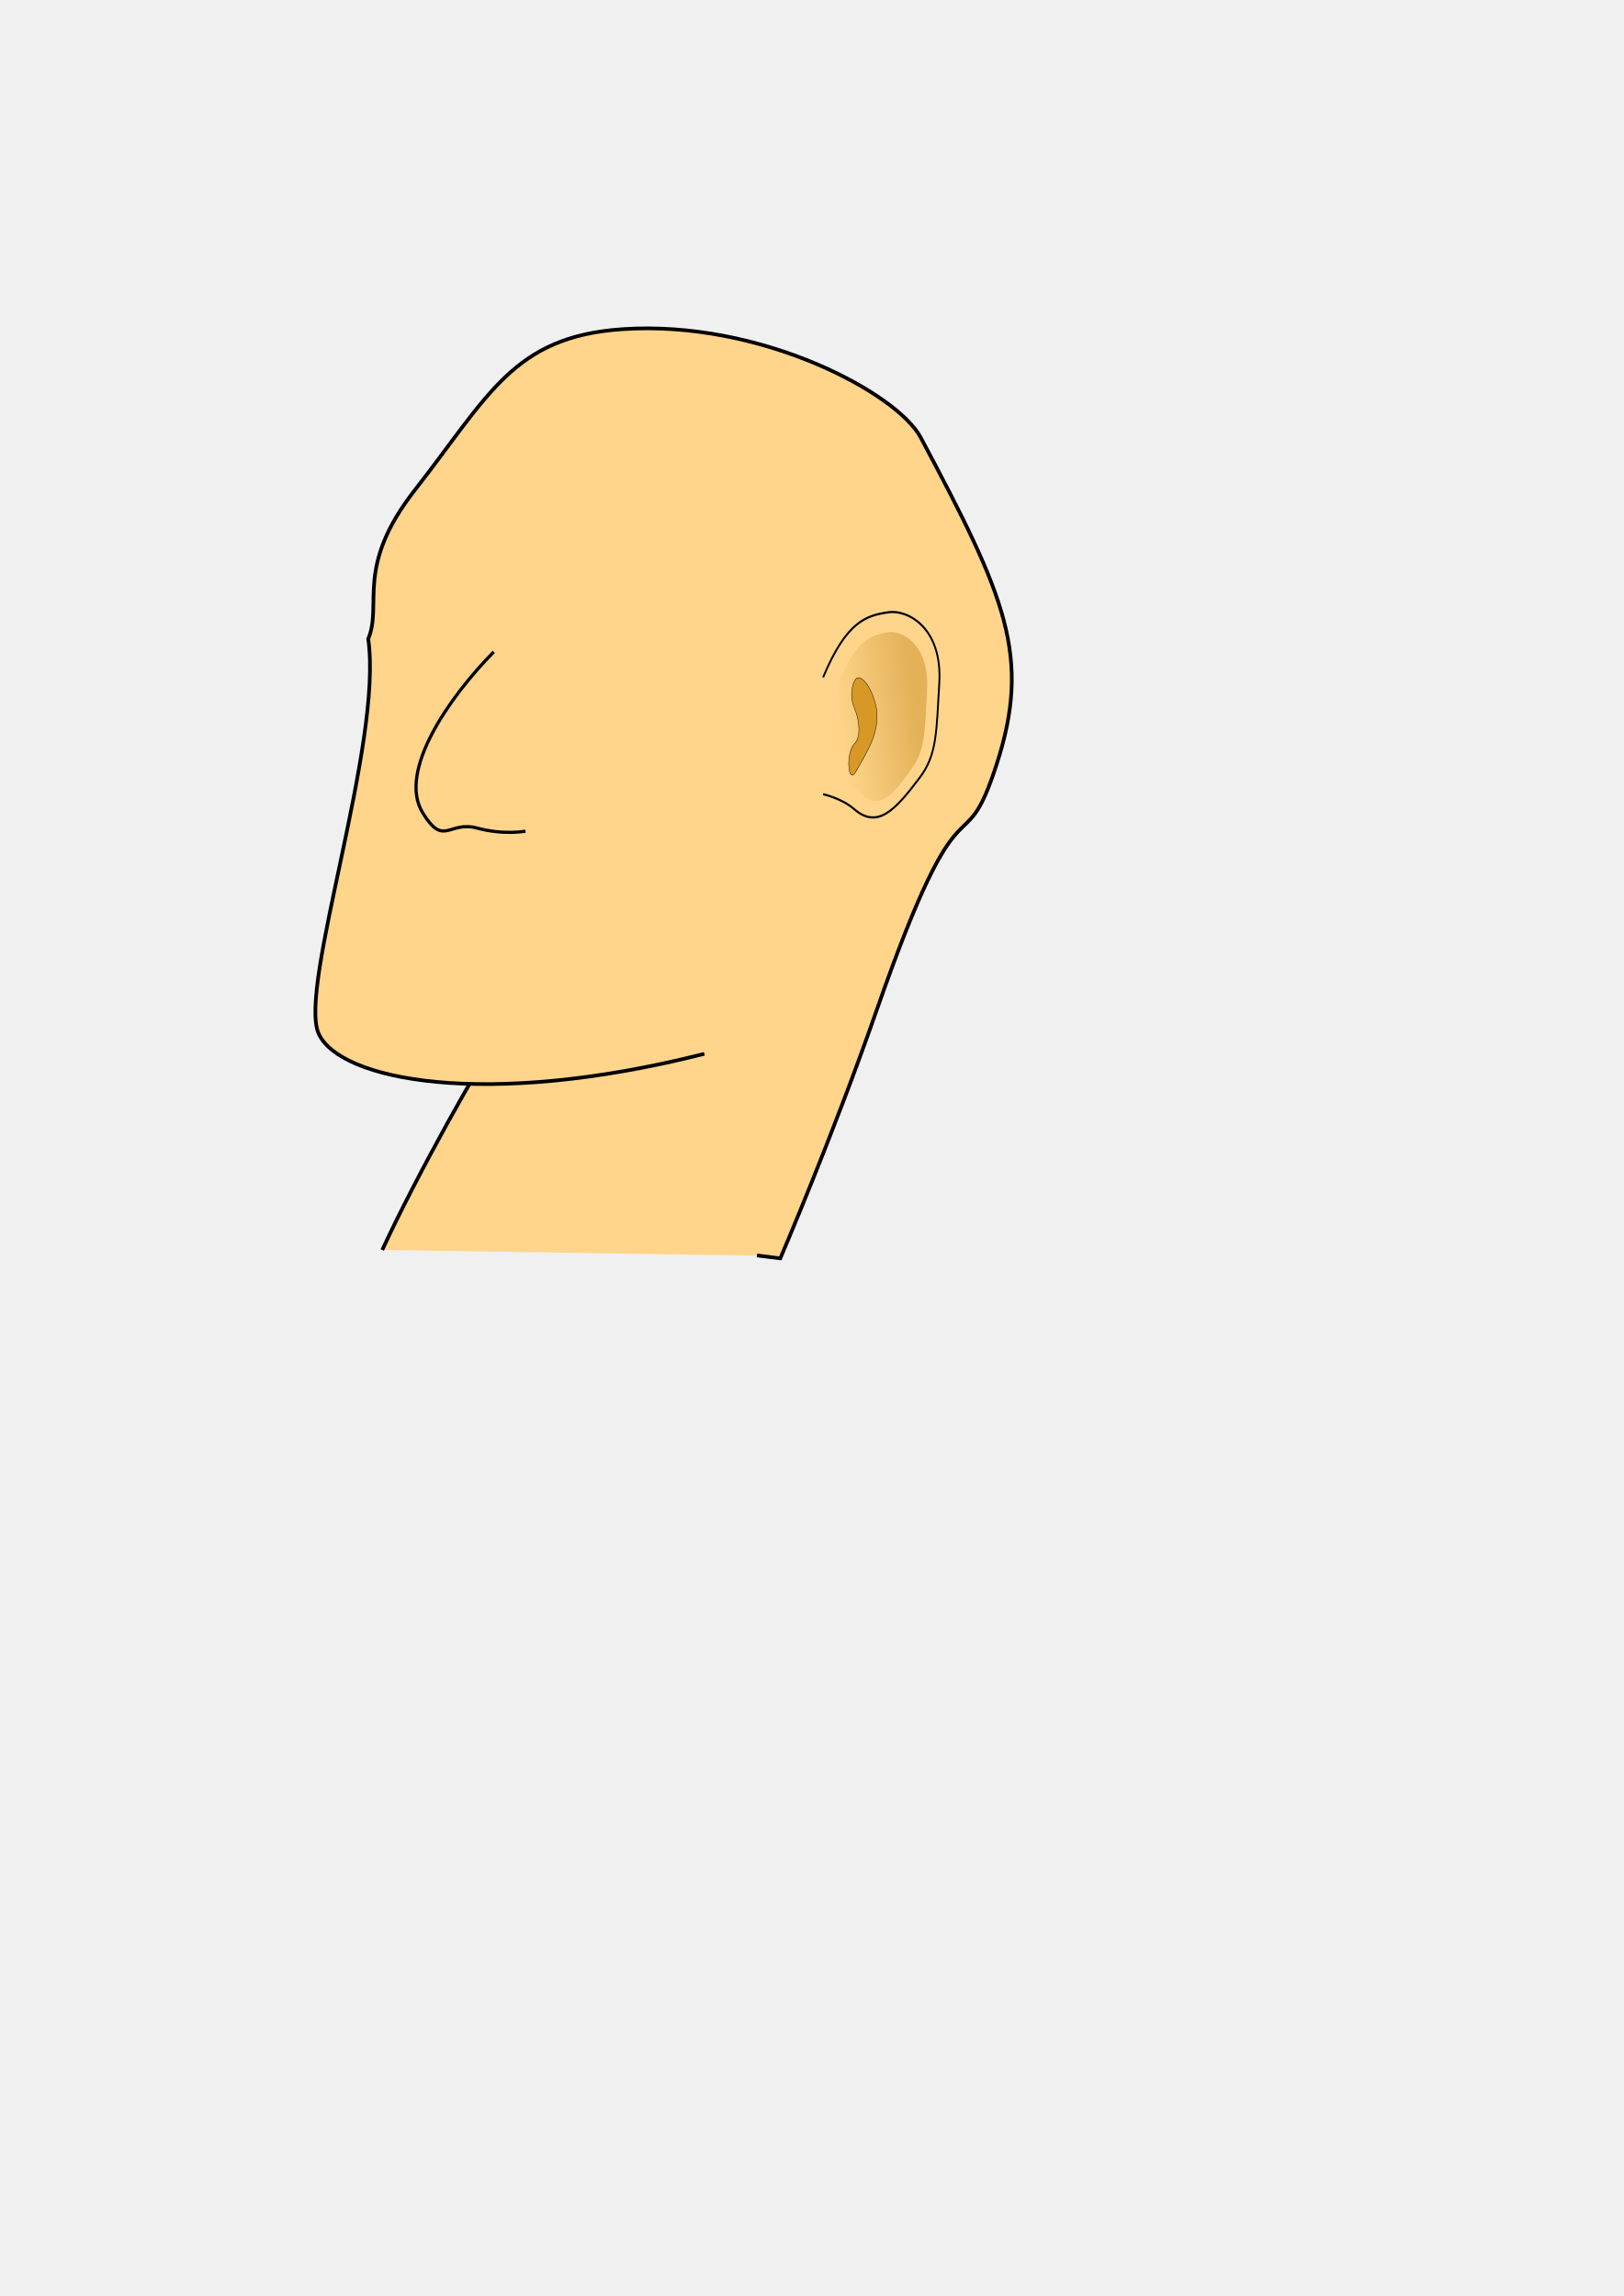
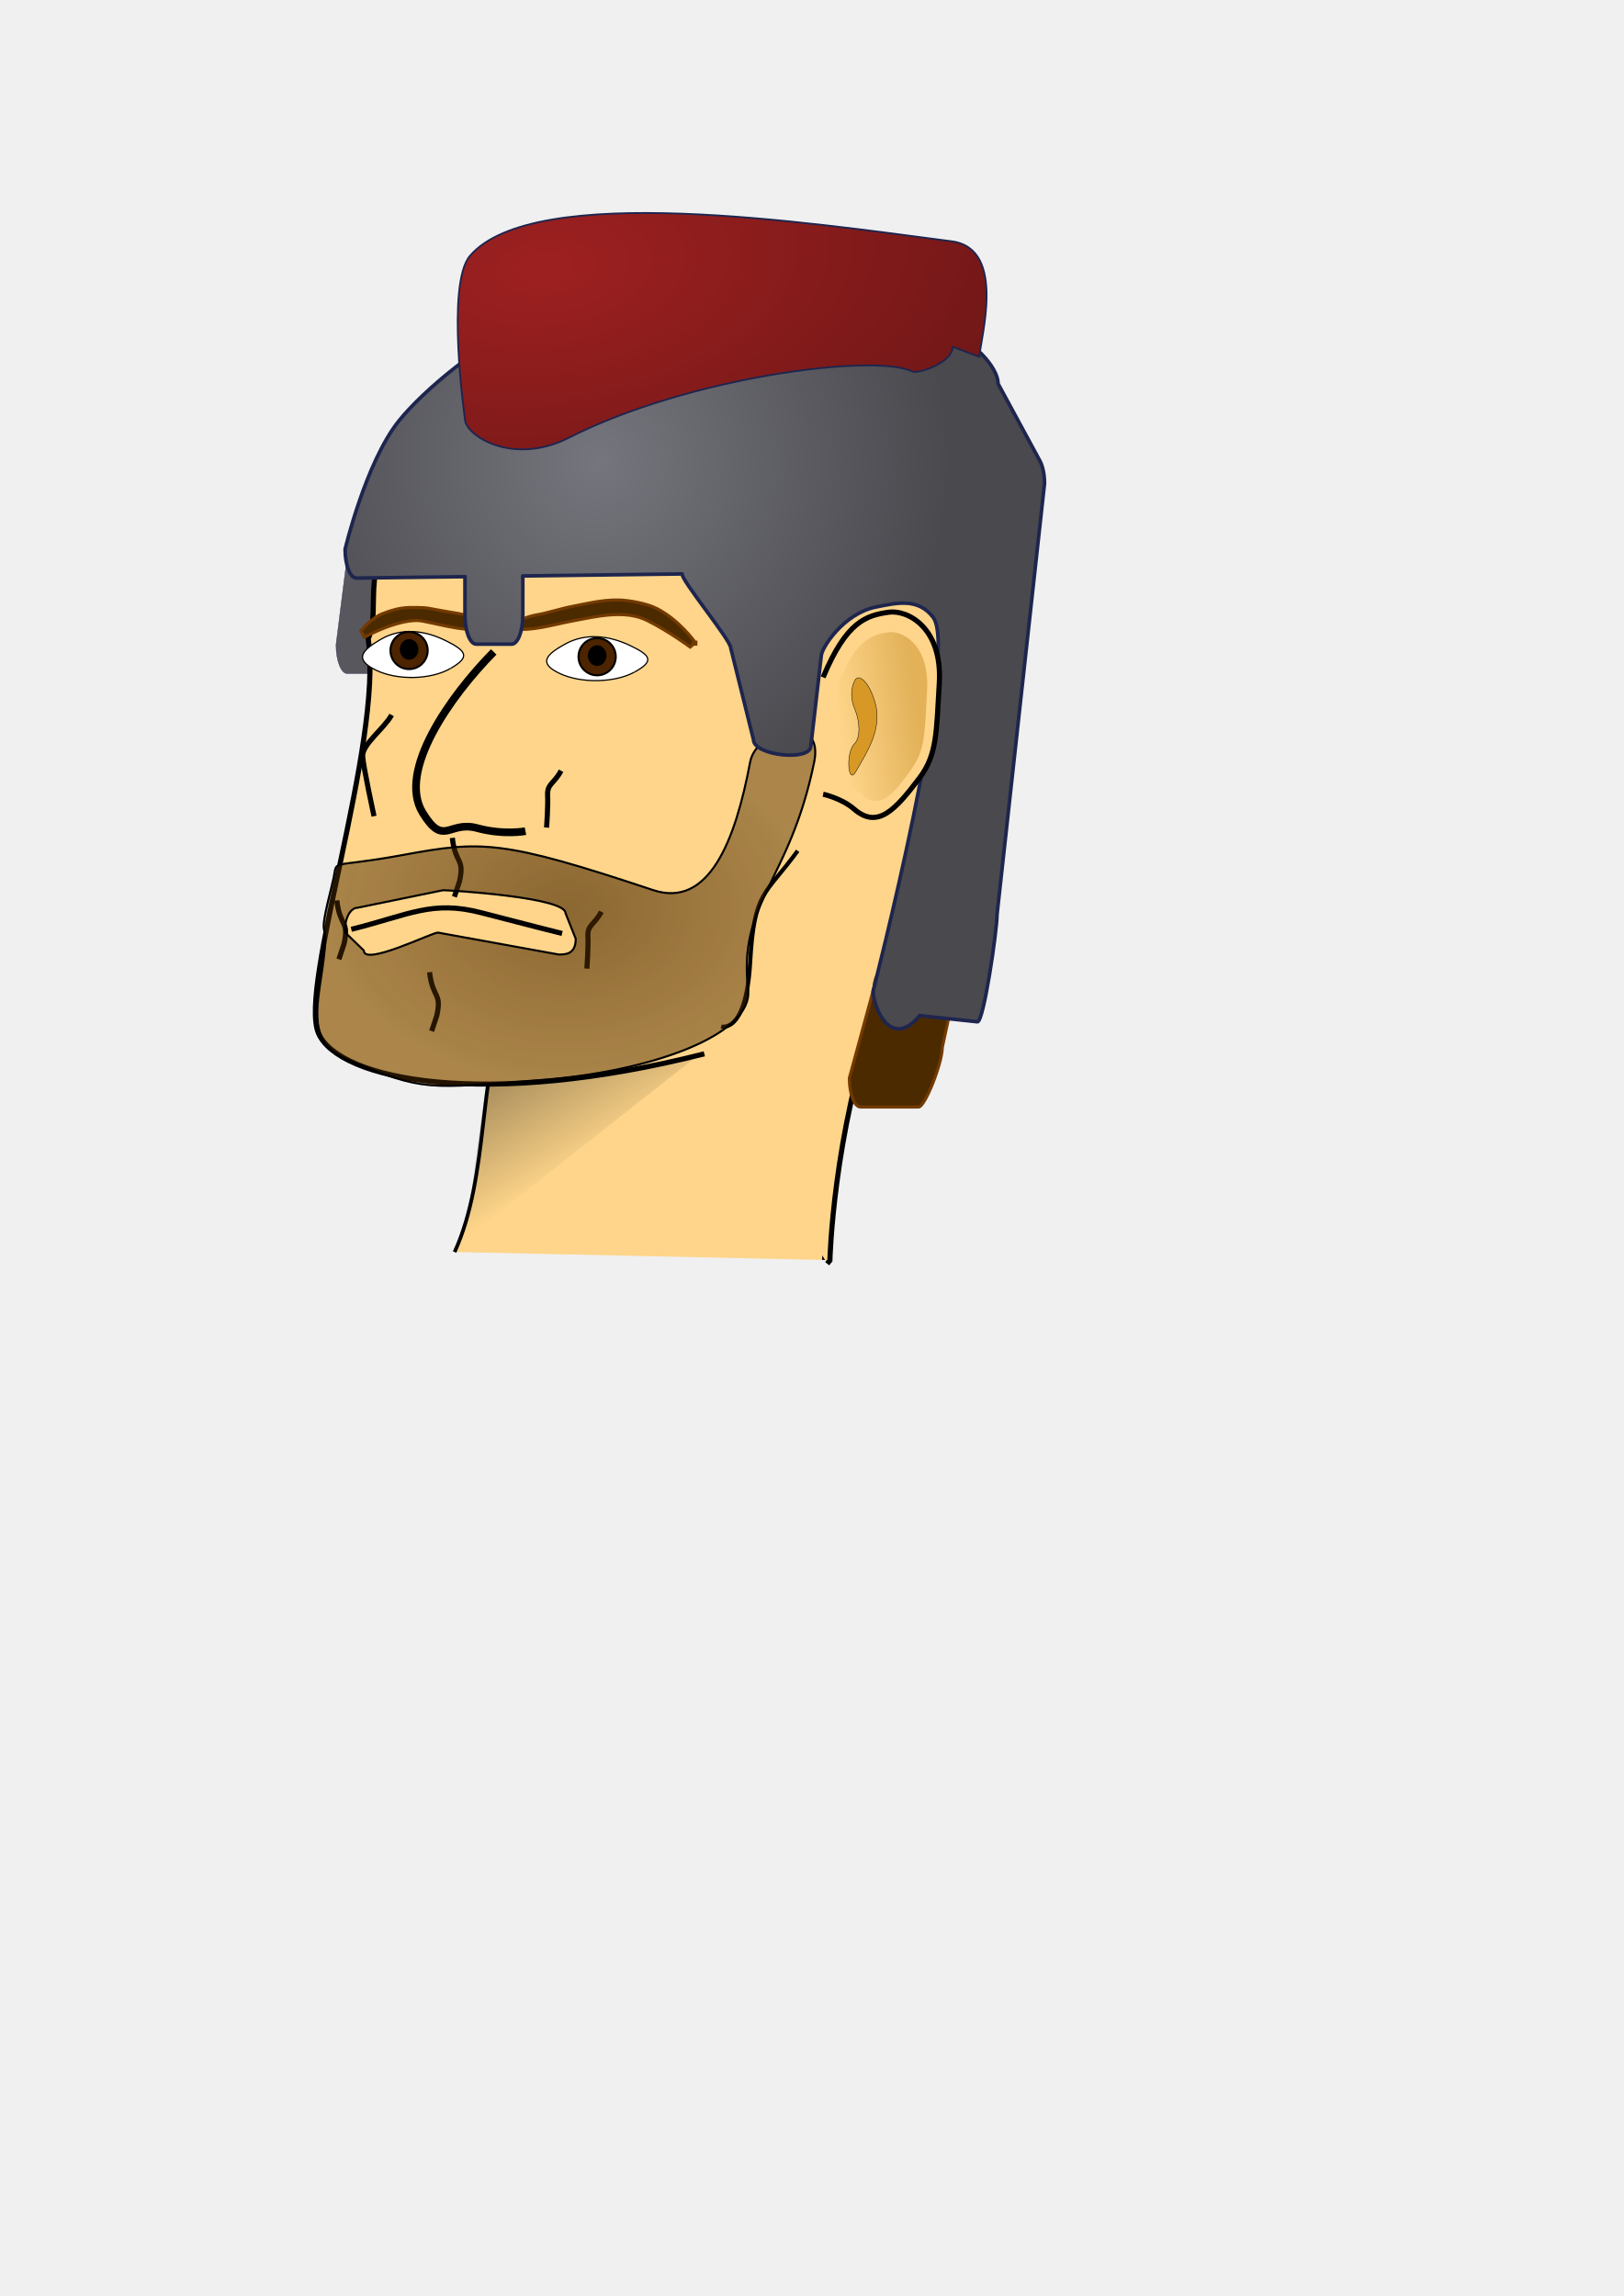
<svg xmlns="http://www.w3.org/2000/svg" xmlns:xlink="http://www.w3.org/1999/xlink" width="210mm" height="297mm" id="svg2">
  <defs id="defs4">
+     <linearGradient id="linearGradient2089">
+       <stop style="stop-color:#4b2a00;stop-opacity:0.643;" offset="0" id="stop2091" />
+       <stop style="stop-color:#4b2a00;stop-opacity:0.462;" offset="1" id="stop2093" />
+     </linearGradient>
+     <linearGradient id="linearGradient2125">
+       <stop style="stop-color:#9e2020;stop-opacity:1;" offset="0" id="stop2127" />
+       <stop style="stop-color:#711717;stop-opacity:1;" offset="1" id="stop2129" />
+     </linearGradient>
+     <linearGradient id="linearGradient2117">
+       <stop style="stop-color:#75757d;stop-opacity:1;" offset="0" id="stop2119" />
+       <stop style="stop-color:#49494e;stop-opacity:1;" offset="1" id="stop2121" />
+     </linearGradient>
+     <linearGradient id="linearGradient2104">
+       <stop style="stop-color:#000000;stop-opacity:0.543;" offset="0" id="stop2106" />
+       <stop style="stop-color:#000000;stop-opacity:0;" offset="1" id="stop2108" />
+     </linearGradient>
    <linearGradient id="linearGradient2041">
      <stop style="stop-color:#e2b158;stop-opacity:1;" offset="0" id="stop2043" />
      <stop style="stop-color:#e2b158;stop-opacity:0;" offset="1" id="stop2045" />
    </linearGradient>
    <linearGradient xlink:href="#linearGradient2041" id="linearGradient2047" x1="276.084" y1="793.076" x2="185.344" y2="808.791" gradientUnits="userSpaceOnUse" />
    <linearGradient xlink:href="#linearGradient2041" id="linearGradient2056" gradientUnits="userSpaceOnUse" x1="276.084" y1="793.076" x2="185.344" y2="808.791" />
+     <linearGradient xlink:href="#linearGradient2041" id="linearGradient2099" gradientUnits="userSpaceOnUse" x1="276.084" y1="793.076" x2="185.344" y2="808.791" gradientTransform="matrix(0.422866,0,0,0.506348,331.0721,-59.21297)" />
+     <linearGradient xlink:href="#linearGradient2104" id="linearGradient2110" x1="227.284" y1="494.253" x2="275.772" y2="575.065" gradientUnits="userSpaceOnUse" />
+     <radialGradient xlink:href="#linearGradient2117" id="radialGradient2123" cx="292.498" cy="228.511" fx="292.498" fy="228.511" r="171.828" gradientTransform="matrix(1,0,0,1.029131,0,-9.527926)" gradientUnits="userSpaceOnUse" />
+     <radialGradient xlink:href="#linearGradient2125" id="radialGradient2131" cx="267.286" cy="91.9" fx="267.286" fy="91.9" r="129.707" gradientTransform="matrix(0.113455,1.032122,-1.879379,0.206588,409.6756,-164.3716)" gradientUnits="userSpaceOnUse" />
+     <radialGradient xlink:href="#linearGradient2089" id="radialGradient2095" cx="276.803" cy="443.944" fx="276.803" fy="443.944" r="122.219" gradientTransform="matrix(1,0,0,0.715543,0,126.2832)" gradientUnits="userSpaceOnUse" />
  </defs>
  <g id="layer1">
-     <path style="fill:#fed58a;fill-opacity:1;fill-rule:evenodd;stroke:#000000;stroke-width:1.8;stroke-linecap:butt;stroke-linejoin:miter;stroke-miterlimit:4;stroke-dasharray:none;stroke-opacity:1" d="M 186.854,611.113 C 203.997,573.97 233.919,520.908 246.854,501.113 C 277.836,453.703 282.607,361.519 333.997,363.97 C 391.622,366.719 455.359,365.607 415.426,489.684 L 375.426,613.97" id="path2035" />
-     <path style="fill:#fed58a;fill-opacity:1;fill-rule:evenodd;stroke:#000000;stroke-width:1.8;stroke-linecap:butt;stroke-linejoin:miter;stroke-opacity:1;stroke-miterlimit:4;stroke-dasharray:none" d="M 344.286,515.219 C 237.143,542.362 165.714,528.076 155.714,505.219 C 145.714,482.362 187.298,363.45 180,312.362 C 187.143,295.219 173.288,277.317 202.857,239.505 C 238.955,193.344 250.86,164.552 304.286,160.934 C 372.137,156.338 438.571,192.362 450,213.791 C 491.746,292.064 504.286,320.934 487.143,373.791 C 470,426.648 471.503,370.719 428.571,493.791 C 407.143,555.219 381.429,615.219 381.429,615.219 L 370,613.791" id="path1306" />
-     <g id="g2051" transform="matrix(0.422866,0,0,0.506348,331.0721,-59.21297)">
-       <path id="path2037" d="M 168.571,770.934 C 195.714,716.648 218.59,711.218 244.286,708.076 C 265.603,705.47 306.74,722.426 302.857,776.648 C 299.453,824.176 300.39,845.567 280,868.076 C 251.919,899.076 231.565,917.89 204.286,898.076 C 189.991,887.694 168.571,883.791 168.571,883.791" style="fill:#fed58a;fill-opacity:1;fill-rule:evenodd;stroke:#000000;stroke-width:2.1;stroke-linecap:butt;stroke-linejoin:miter;stroke-miterlimit:4;stroke-dasharray:none;stroke-opacity:1" />
-       <path id="path2039" d="M 185.344,779.133 C 206.244,734.518 223.858,730.055 243.644,727.473 C 260.058,725.331 291.734,739.266 288.744,783.83 C 286.123,822.891 286.844,840.472 271.144,858.972 C 249.522,884.45 233.849,899.912 212.844,883.628 C 201.837,875.095 185.344,871.887 185.344,871.887" style="fill:url(#linearGradient2056);fill-opacity:1;fill-rule:evenodd;stroke:none;stroke-width:1.671;stroke-linecap:butt;stroke-linejoin:miter;stroke-miterlimit:4;stroke-dasharray:none;stroke-opacity:1" />
-       <path id="path2049" d="M 230.724,803.525 C 226.998,782.038 210.805,763.721 204.747,774.643 C 200.222,782.801 200.512,792.256 204.747,800.653 C 211.627,814.296 211.801,829.393 204.747,835.132 C 194.543,843.432 197.187,875.198 206.125,862.351 C 221.092,840.837 232.74,825.058 230.724,803.525 z " style="fill:#d89825;fill-opacity:1;fill-rule:evenodd;stroke:#000000;stroke-width:0.452px;stroke-linecap:butt;stroke-linejoin:miter;stroke-opacity:1" />
+     <path style="fill:#57575d;fill-opacity:1;fill-rule:evenodd;stroke:#1e254e;stroke-width:0.166;stroke-linejoin:round;stroke-miterlimit:4;stroke-opacity:1" d="M 174.817,260.156 L 186.817,264.196 C 189.871,264.196 192.33,270.478 192.33,278.281 L 192.33,315.255 C 192.33,323.058 189.871,329.34 186.817,329.34 L 169.767,329.34 C 166.712,329.34 164.254,323.058 164.254,315.255 L 169.304,275.25 C 169.304,267.448 171.763,260.156 174.817,260.156 z " id="rect2087" />
+     <path style="fill:#fed58a;fill-opacity:1;fill-rule:evenodd;stroke:#000000;stroke-width:1.8;stroke-linecap:butt;stroke-linejoin:miter;stroke-miterlimit:4;stroke-dasharray:none;stroke-opacity:1" d="M 222.21,612.123 C 239.353,574.98 233.919,520.908 246.854,501.113 C 277.836,453.703 282.607,361.519 333.997,363.97 C 391.622,366.719 428.492,359.996 415.426,489.684 L 402.7,615.99" id="path2035" />
+     <path style="fill:url(#linearGradient2110);fill-opacity:1.0;fill-rule:evenodd;stroke:none;stroke-width:1px;stroke-linecap:butt;stroke-linejoin:miter;stroke-opacity:1" d="M 240.416,509.91 C 342.442,514.961 342.442,514.961 342.442,514.961 L 227.284,605.875 L 240.416,509.91 z " id="path2102" />
+     <path style="fill:#fed58a;fill-opacity:1;fill-rule:evenodd;stroke:#000000;stroke-width:2.5;stroke-linecap:butt;stroke-linejoin:miter;stroke-opacity:1;stroke-miterlimit:4;stroke-dasharray:none" d="M 344.286,515.219 C 237.143,542.362 165.714,528.076 155.714,505.219 C 145.714,482.362 187.298,363.45 180,312.362 C 187.143,295.219 173.288,277.317 202.857,239.505 C 238.955,193.344 250.86,164.552 304.286,160.934 C 372.137,156.338 438.571,192.362 450,213.791 C 491.746,292.064 504.286,320.934 487.143,373.791 C 470,426.648 471.503,370.719 428.571,493.791 C 407.143,555.219 405.672,616.229 405.672,616.229 L 404.345,617.831" id="path1306" />
+     <path style="fill:none;fill-opacity:0.75;fill-rule:evenodd;stroke:#000000;stroke-width:3.75;stroke-linecap:butt;stroke-linejoin:miter;stroke-miterlimit:4;stroke-dasharray:none;stroke-opacity:1" d="M 241.345,318.717 C 219.914,340.437 194.175,377.031 206.612,397.36 C 217.032,414.39 219.324,401.083 233.216,404.85 C 246.38,408.419 256.864,406.348 256.864,406.348" id="path2058" />
+     <path style="fill:#ffffff;fill-opacity:1;fill-rule:evenodd;stroke:#000000;stroke-width:0.606px;stroke-linecap:butt;stroke-linejoin:miter;stroke-opacity:1" d="M 220.173,326.834 C 210.437,332.399 194.037,332.716 183.567,327.542 C 173.096,322.368 176.644,318 186.379,312.436 C 196.115,306.872 207.334,308.003 217.805,313.177 C 228.242,318.334 229.913,321.211 220.262,326.783" id="path1315" />
+     <path style="fill:#ffffff;fill-opacity:1;fill-rule:evenodd;stroke:#000000;stroke-width:0.593px;stroke-linecap:butt;stroke-linejoin:miter;stroke-opacity:1" d="M 310.178,328.569 C 300.442,333.889 284.043,334.192 273.572,329.246 C 263.102,324.299 266.649,320.122 276.385,314.802 C 286.12,309.482 297.34,310.564 307.81,315.511 C 318.247,320.442 319.918,323.192 310.267,328.52" id="path2044" />
+     <path style="fill:none;fill-opacity:0.75;fill-rule:evenodd;stroke:#000000;stroke-width:2.5;stroke-linecap:butt;stroke-linejoin:miter;stroke-opacity:1;stroke-miterlimit:4;stroke-dasharray:none" d="M 171.726,454.352 C 200.01,447.281 211.193,439.931 235.366,446.271 C 255.974,451.675 274.761,456.372 274.761,456.372" id="path2046" />
+     <path style="fill:none;fill-opacity:0.75;fill-rule:evenodd;stroke:#000000;stroke-width:2.5;stroke-linecap:butt;stroke-linejoin:miter;stroke-opacity:1;stroke-miterlimit:4;stroke-dasharray:none" d="M 293.954,445.766 C 290.419,452.332 287.091,452.034 287.388,457.887 C 287.643,462.901 286.883,473.545 286.883,473.545" id="path2048" />
+     <path style="fill:none;fill-opacity:0.75;fill-rule:evenodd;stroke:#000000;stroke-width:2.5;stroke-linecap:butt;stroke-linejoin:miter;stroke-opacity:1;stroke-miterlimit:4;stroke-dasharray:none" d="M 164.655,440.21 C 166.17,453.342 170.716,449.806 168.19,461.423 L 165.665,468.999" id="path2050" />
+     <path style="fill:none;fill-opacity:0.75;fill-rule:evenodd;stroke:#000000;stroke-width:2.5;stroke-linecap:butt;stroke-linejoin:miter;stroke-opacity:1;stroke-miterlimit:4;stroke-dasharray:none" d="M 274.256,376.823 C 270.721,383.389 267.393,383.091 267.69,388.945 C 267.945,393.958 267.185,404.602 267.185,404.602" id="path2052" />
+     <path style="fill:none;fill-opacity:0.75;fill-rule:evenodd;stroke:#000000;stroke-width:2.5;stroke-linecap:butt;stroke-linejoin:miter;stroke-opacity:1;stroke-miterlimit:4;stroke-dasharray:none" d="M 191.424,349.549 C 187.888,356.115 176.984,363.898 177.282,369.752 C 177.536,374.765 182.838,399.046 182.838,399.046" id="path2054" />
+     <g id="g2061" transform="translate(222.2336,-183.8478)">
+       <path d="M 76.359,511.05 A 9.091,9.091 0 1 1 76.39,511.016" id="path2056" style="fill:#4d2400;fill-opacity:1;fill-rule:evenodd;stroke:#000000;stroke-width:1px;stroke-linecap:butt;stroke-linejoin:miter;stroke-opacity:1" />
+       <path transform="matrix(0.473359,0,0,0.525999,36.70692,238.7986)" d="M 76.359,511.05 A 9.091,9.091 0 1 1 76.39,511.016" id="path2059" style="fill:#000000;fill-opacity:1;fill-rule:evenodd;stroke:#000000;stroke-width:1px;stroke-linecap:butt;stroke-linejoin:miter;stroke-opacity:1" />
    </g>
-     <path style="fill:none;fill-opacity:0.75;fill-rule:evenodd;stroke:#000000;stroke-width:1.565;stroke-linecap:butt;stroke-linejoin:miter;stroke-miterlimit:4;stroke-dasharray:none;stroke-opacity:1" d="M 241.345,318.717 C 219.914,340.437 194.175,377.031 206.612,397.36 C 217.032,414.39 219.324,401.083 233.216,404.85 C 246.38,408.419 256.864,406.348 256.864,406.348" id="path2058" />
+     <g id="g2065" transform="translate(130.3092,-186.8783)">
+       <path d="M 76.359,511.05 A 9.091,9.091 0 1 1 76.39,511.016" id="path2067" style="fill:#4d2400;fill-opacity:1;fill-rule:evenodd;stroke:#000000;stroke-width:1px;stroke-linecap:butt;stroke-linejoin:miter;stroke-opacity:1" />
+       <path transform="matrix(0.473359,0,0,0.525999,36.70692,238.7986)" d="M 76.359,511.05 A 9.091,9.091 0 1 1 76.39,511.016" id="path2069" style="fill:#000000;fill-opacity:1;fill-rule:evenodd;stroke:#000000;stroke-width:1px;stroke-linecap:butt;stroke-linejoin:miter;stroke-opacity:1" />
+     </g>
+     <path style="fill:none;fill-opacity:0.75;fill-rule:evenodd;stroke:#000000;stroke-width:2.5;stroke-linecap:butt;stroke-linejoin:miter;stroke-opacity:1;stroke-miterlimit:4;stroke-dasharray:none" d="M 209.99,475.313 C 211.505,488.445 216.051,484.909 213.525,496.526 L 211,504.102" id="path2071" />
+     <path style="fill:#4b2a00;fill-opacity:1;fill-rule:evenodd;stroke:#733a00;stroke-width:1.5;stroke-linecap:butt;stroke-linejoin:miter;stroke-miterlimit:4;stroke-dasharray:none;stroke-opacity:1" d="M 302.411,293.335 C 293.946,293.186 286.195,295.272 279.5,296.522 C 274.159,297.52 267.643,299.739 262.254,300.612 C 256.866,301.484 252.64,304.537 249.125,303.219 L 247.875,306.5 C 252.441,308.212 257.908,307.848 263.531,306.938 C 269.155,306.027 274.966,304.495 280.125,303.531 C 291.063,301.488 305.474,297.884 316.406,303.375 C 327.037,308.714 337.375,316.344 337.375,316.344 L 339.031,314.938 L 340.156,314.938 L 340.156,313.938 L 339.125,313.938 L 339.438,313.531 C 339.438,313.531 331.838,302.923 320.826,297.393 C 316.124,295.032 307.49,293.424 302.411,293.335 z " id="path2073" />
+     <path style="fill:#4b2a00;fill-opacity:1;fill-rule:evenodd;stroke:#733a00;stroke-width:1.5;stroke-linecap:butt;stroke-linejoin:miter;stroke-miterlimit:4;stroke-dasharray:none;stroke-opacity:1" d="M 199.951,297.018 C 194.993,297.261 191.82,298.189 187.25,299.929 C 181.157,302.248 176.438,308.406 176.438,308.406 L 178.125,311.5 C 178.125,311.5 182.652,309.008 188.5,306.781 C 194.348,304.555 201.531,302.712 206.25,303.594 C 211.409,304.557 217.252,306.058 222.875,306.969 C 228.498,307.879 233.934,308.244 238.5,306.531 L 237.281,303.25 C 233.767,304.568 229.509,300.832 224.121,299.96 C 218.732,299.088 214.39,298.297 209.049,297.299 C 207.523,297.014 201.603,296.937 199.951,297.018 z " id="path2075" />
+     <path style="fill:#4b2a00;fill-opacity:1;fill-rule:evenodd;stroke:#733a00;stroke-width:1.5;stroke-linejoin:round;stroke-miterlimit:4;stroke-opacity:1" d="M 438.868,467.484 L 460.167,474.555 C 463.222,474.555 465.68,480.837 465.68,488.639 L 460.63,511.988 C 460.63,519.791 452.11,541.225 449.056,541.225 L 420.686,541.225 C 417.632,541.225 415.173,534.943 415.173,527.141 L 427.295,482.578 C 427.295,474.776 435.814,467.484 438.868,467.484 z " id="rect2079" />
+     <path style="fill:none;fill-opacity:0.75;fill-rule:evenodd;stroke:#000000;stroke-width:2.5;stroke-linecap:butt;stroke-linejoin:miter;stroke-opacity:1;stroke-miterlimit:4;stroke-dasharray:none" d="M 221.101,409.653 C 222.617,422.785 227.162,419.249 224.637,430.866 L 222.112,438.442" id="path2077" />
+     <path style="fill:none;fill-opacity:0.75;fill-rule:evenodd;stroke:#000000;stroke-width:2;stroke-linecap:butt;stroke-linejoin:miter;stroke-opacity:1;stroke-miterlimit:4;stroke-dasharray:none" d="M 389.919,415.966 C 373.756,438.189 368.706,435.159 366.685,470.514 C 364.665,505.87 352.543,501.829 352.543,501.829 L 352.543,501.829" id="path2082" />
+     <path style="fill:url(#radialGradient2095);fill-opacity:1.0;fill-rule:evenodd;stroke:#000000;stroke-width:1px;stroke-linecap:butt;stroke-linejoin:miter;stroke-opacity:1" d="M 388.344,357 C 379.686,356.718 368.392,363.44 366.688,372.531 C 359.437,411.201 346.493,444.248 319.219,435.156 C 245.304,410.518 235.355,410.929 196.969,418 C 158.583,425.071 165.655,419.003 162.625,431.125 C 153.59,467.265 161.985,442.857 157.594,473.531 C 154.701,493.738 150.526,509.919 169.719,518 C 207.707,533.995 209.108,532.134 263.656,528.094 C 318.204,524.053 368.339,505.928 365.688,483.656 C 360.637,441.23 386.036,431.153 398,372.531 C 400.215,361.678 395.077,357.219 388.344,357 z M 174.804,443.799 L 216.616,435.228 C 219.67,435.228 276.433,438.63 276.433,446.433 L 281.433,458.991 C 281.433,466.794 276.099,466.656 273.045,466.656 L 214.089,455.942 C 211.035,455.942 177.844,472.508 177.844,464.705 L 168.558,455.719 C 168.558,447.916 171.749,443.799 174.804,443.799 z " id="path2084" />
+     <path style="opacity:1;fill:url(#radialGradient2123);fill-opacity:1.0;fill-rule:evenodd;stroke:#1e254e;stroke-width:1.75;stroke-linejoin:round;stroke-miterlimit:4;stroke-dasharray:none;stroke-opacity:1" d="M 353.656 151.156 C 310.398 150.768 268.446 152.791 258.062 157.375 C 235.005 167.554 206.922 190.831 194.938 205.812 C 178.775 226.016 168.688 268.531 168.688 268.531 C 168.688 276.334 171.165 282.625 174.219 282.625 L 227.344 281.938 C 227.34 282.157 227.281 282.34 227.281 282.562 L 227.281 300.875 C 227.281 308.678 229.758 314.938 232.812 314.938 L 250.062 314.938 C 253.117 314.938 255.562 308.678 255.562 300.875 L 255.562 282.562 C 255.562 282.219 255.509 281.931 255.5 281.594 L 333.5 280.594 C 332.517 283.135 357.188 312.909 357.188 316.781 L 368.312 361.625 C 368.312 369.428 396.375 372.459 396.375 364.656 L 401.438 320.812 C 401.438 316.94 412.332 299.946 428.156 296.781 C 438.258 294.761 448.736 292.15 456.125 301.812 C 469.257 318.985 426.812 484.469 426.812 484.469 C 426.812 492.272 435.389 513.704 449.531 496.531 L 477.812 499.562 C 480.867 499.562 487.375 454.897 487.375 447.094 L 510.594 236.344 C 510.594 231.467 509.56 227.401 508.094 224.875 L 487.906 187.625 C 487.906 179.822 476.106 165.498 457.125 159.375 C 441.468 154.324 396.915 151.545 353.656 151.156 z " id="rect2081" />
+     <g id="g2112">
+       <path id="path2037" d="M 402.355,331.148 C 413.833,303.66 423.506,300.911 434.372,299.32 C 443.387,298 460.782,306.586 459.14,334.041 C 457.701,358.107 458.097,368.938 449.475,380.336 C 437.6,396.032 428.993,405.559 417.458,395.526 C 411.413,390.269 402.355,388.293 402.355,388.293" style="fill:#fed58a;fill-opacity:1;fill-rule:evenodd;stroke:#000000;stroke-width:2.5;stroke-linecap:butt;stroke-linejoin:miter;stroke-miterlimit:4;stroke-dasharray:none;stroke-opacity:1" />
+       <path id="path2039" d="M 409.448,335.3 C 418.286,312.709 425.734,310.449 434.101,309.142 C 441.042,308.057 454.436,315.113 453.172,337.678 C 452.064,357.456 452.369,366.358 445.73,375.726 C 436.586,388.626 429.959,396.456 421.077,388.21 C 416.422,383.89 409.448,382.265 409.448,382.265" style="fill:url(#linearGradient2099);fill-opacity:1;fill-rule:evenodd;stroke:none;stroke-width:1.671;stroke-linecap:butt;stroke-linejoin:miter;stroke-miterlimit:4;stroke-dasharray:none;stroke-opacity:1" />
+       <path id="path2049" d="M 428.638,347.65 C 427.062,336.77 420.214,327.496 417.653,333.026 C 415.739,337.157 415.862,341.944 417.653,346.196 C 420.562,353.104 420.636,360.748 417.653,363.654 C 413.338,367.857 414.456,383.942 418.235,377.437 C 424.565,366.543 429.49,358.553 428.638,347.65 z " style="fill:#d89825;fill-opacity:1;fill-rule:evenodd;stroke:#000000;stroke-width:0.209px;stroke-linecap:butt;stroke-linejoin:miter;stroke-opacity:1" />
+     </g>
+     <path style="fill:url(#radialGradient2131);fill-opacity:1.0;fill-rule:evenodd;stroke:#1e254e;stroke-width:0.875;stroke-linejoin:round;stroke-miterlimit:4;stroke-opacity:1" d="M 229.767,125.042 C 261.082,88.677 395.518,108.88 465.218,117.971 C 492.562,121.538 478.812,166.679 478.812,174.482 L 465.68,169.547 C 465.68,177.349 448.785,182.918 446.025,181.611 C 426.832,172.519 335.833,184.641 278.254,213.936 C 250.446,228.084 227.284,212.705 227.284,204.902 C 227.284,204.902 217.827,138.907 229.767,125.042 z " id="rect2094" />
  </g>
</svg>
